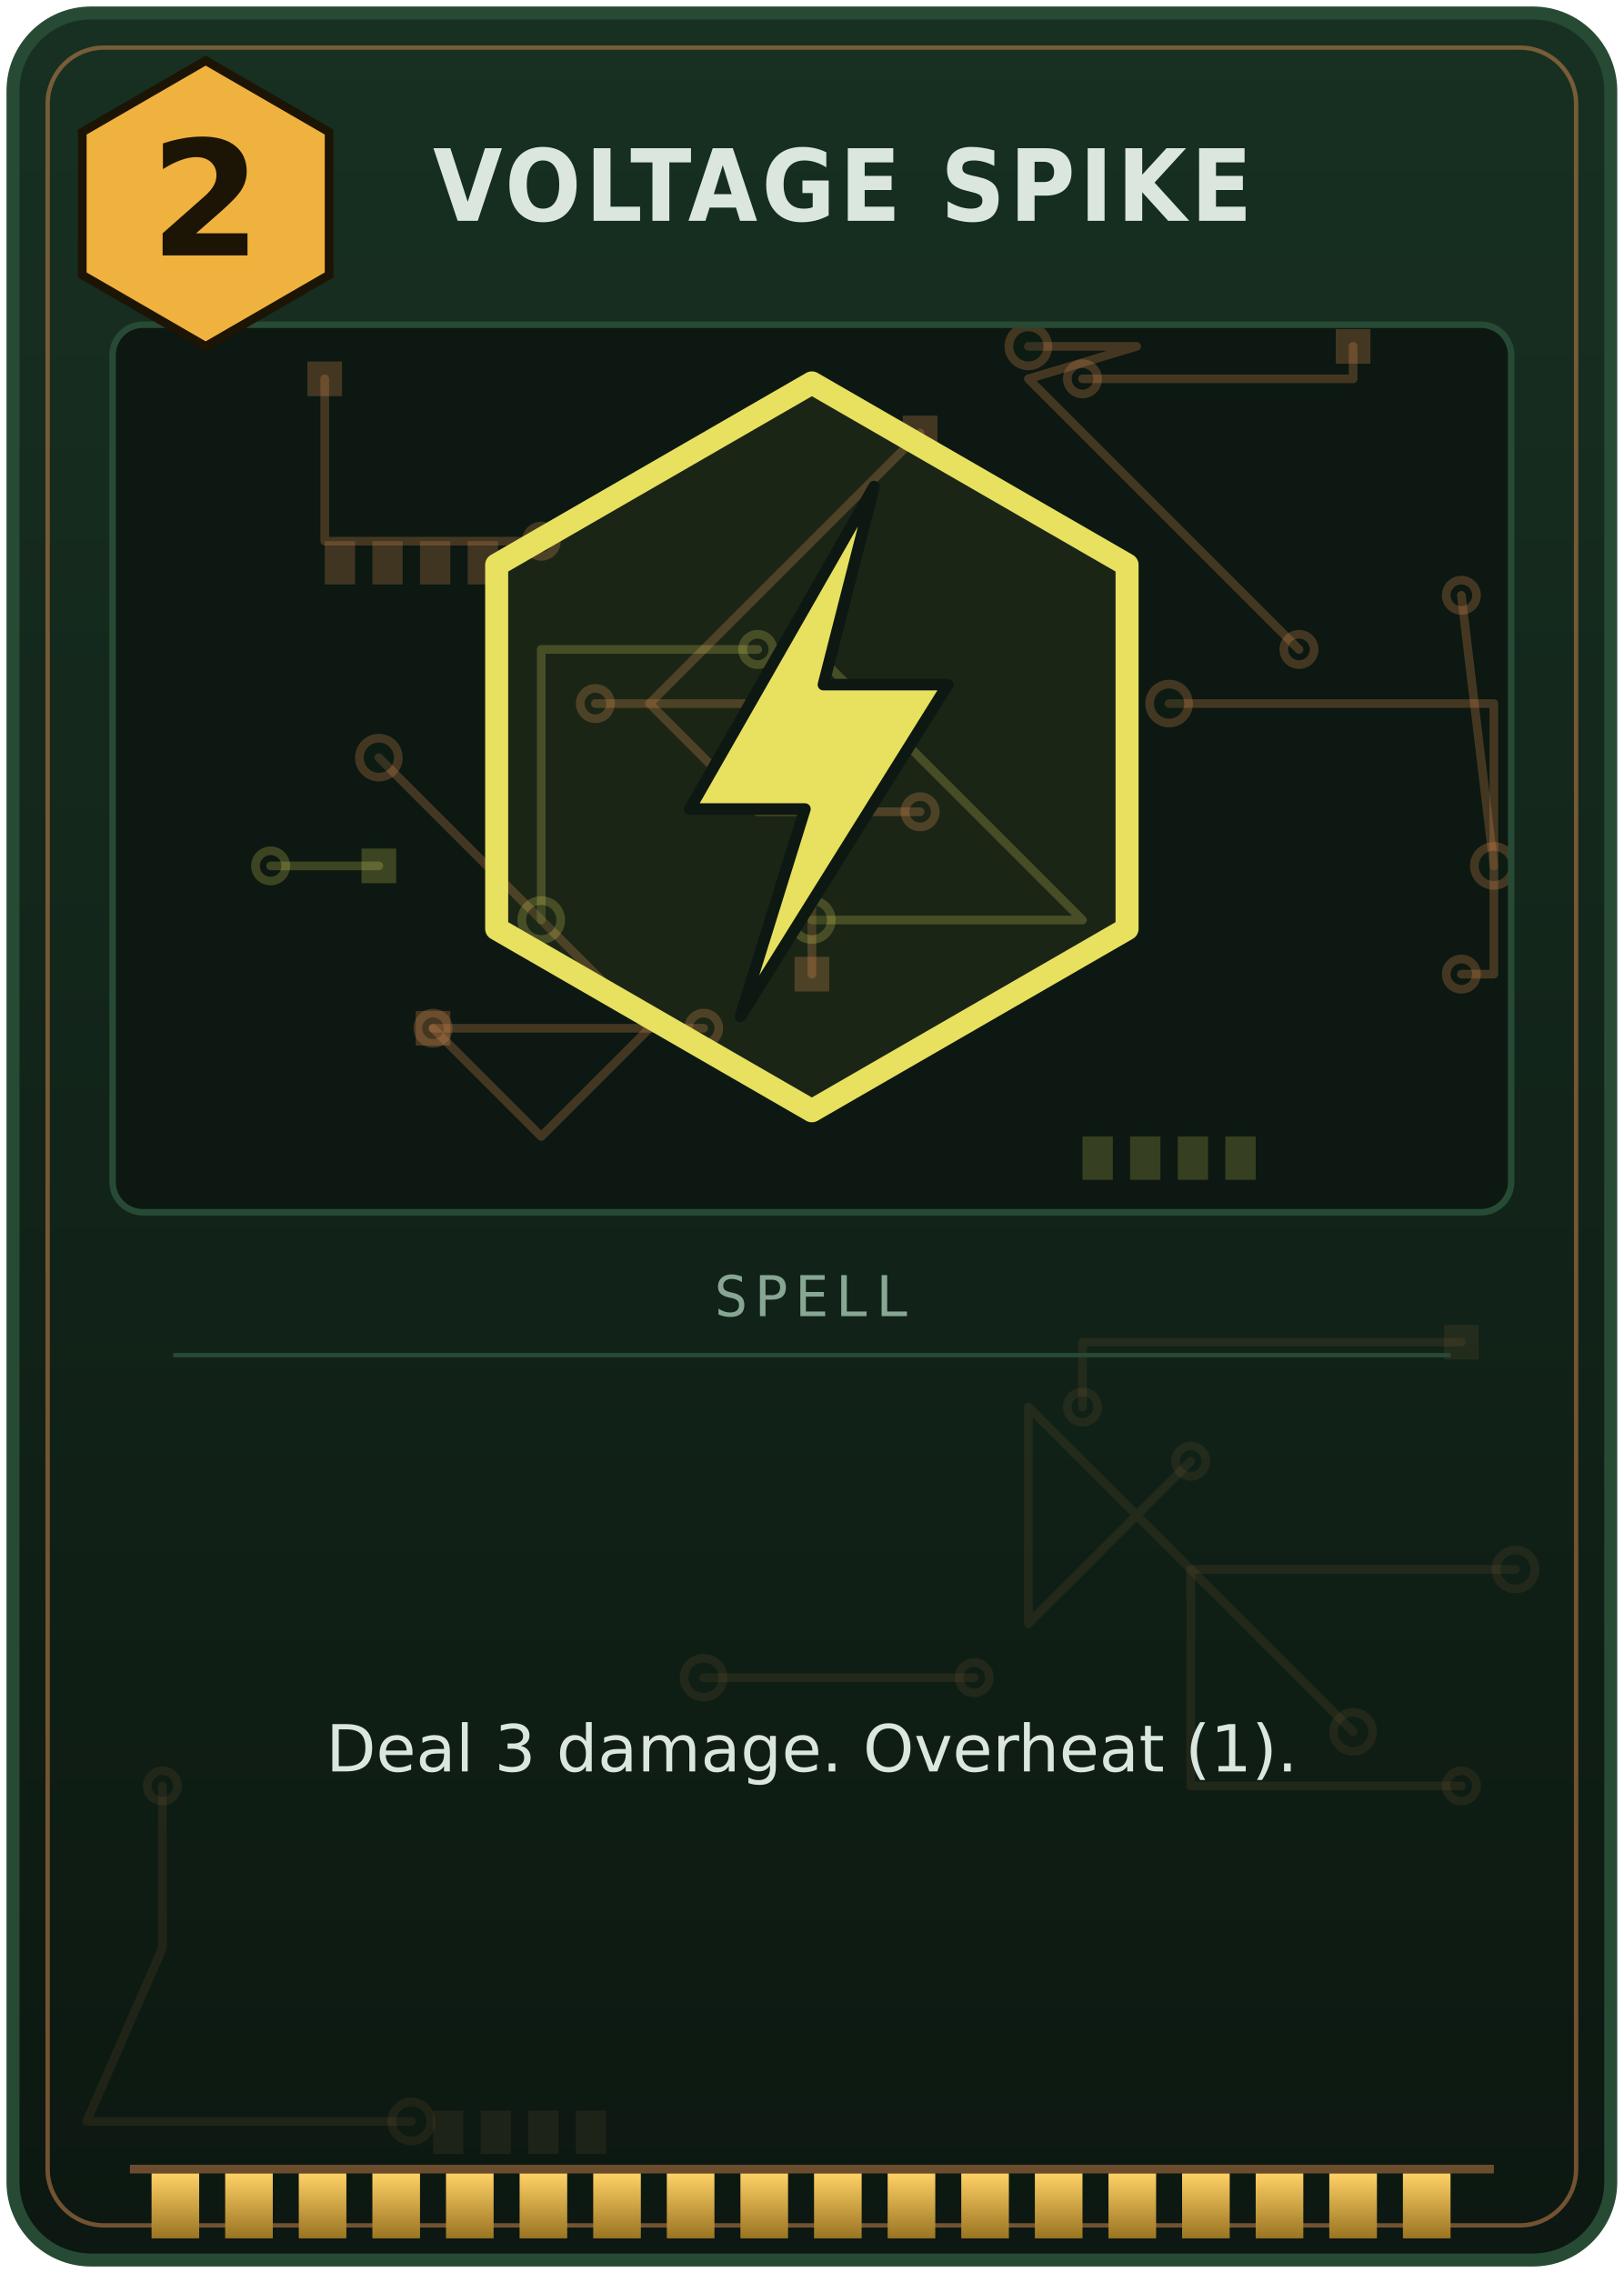
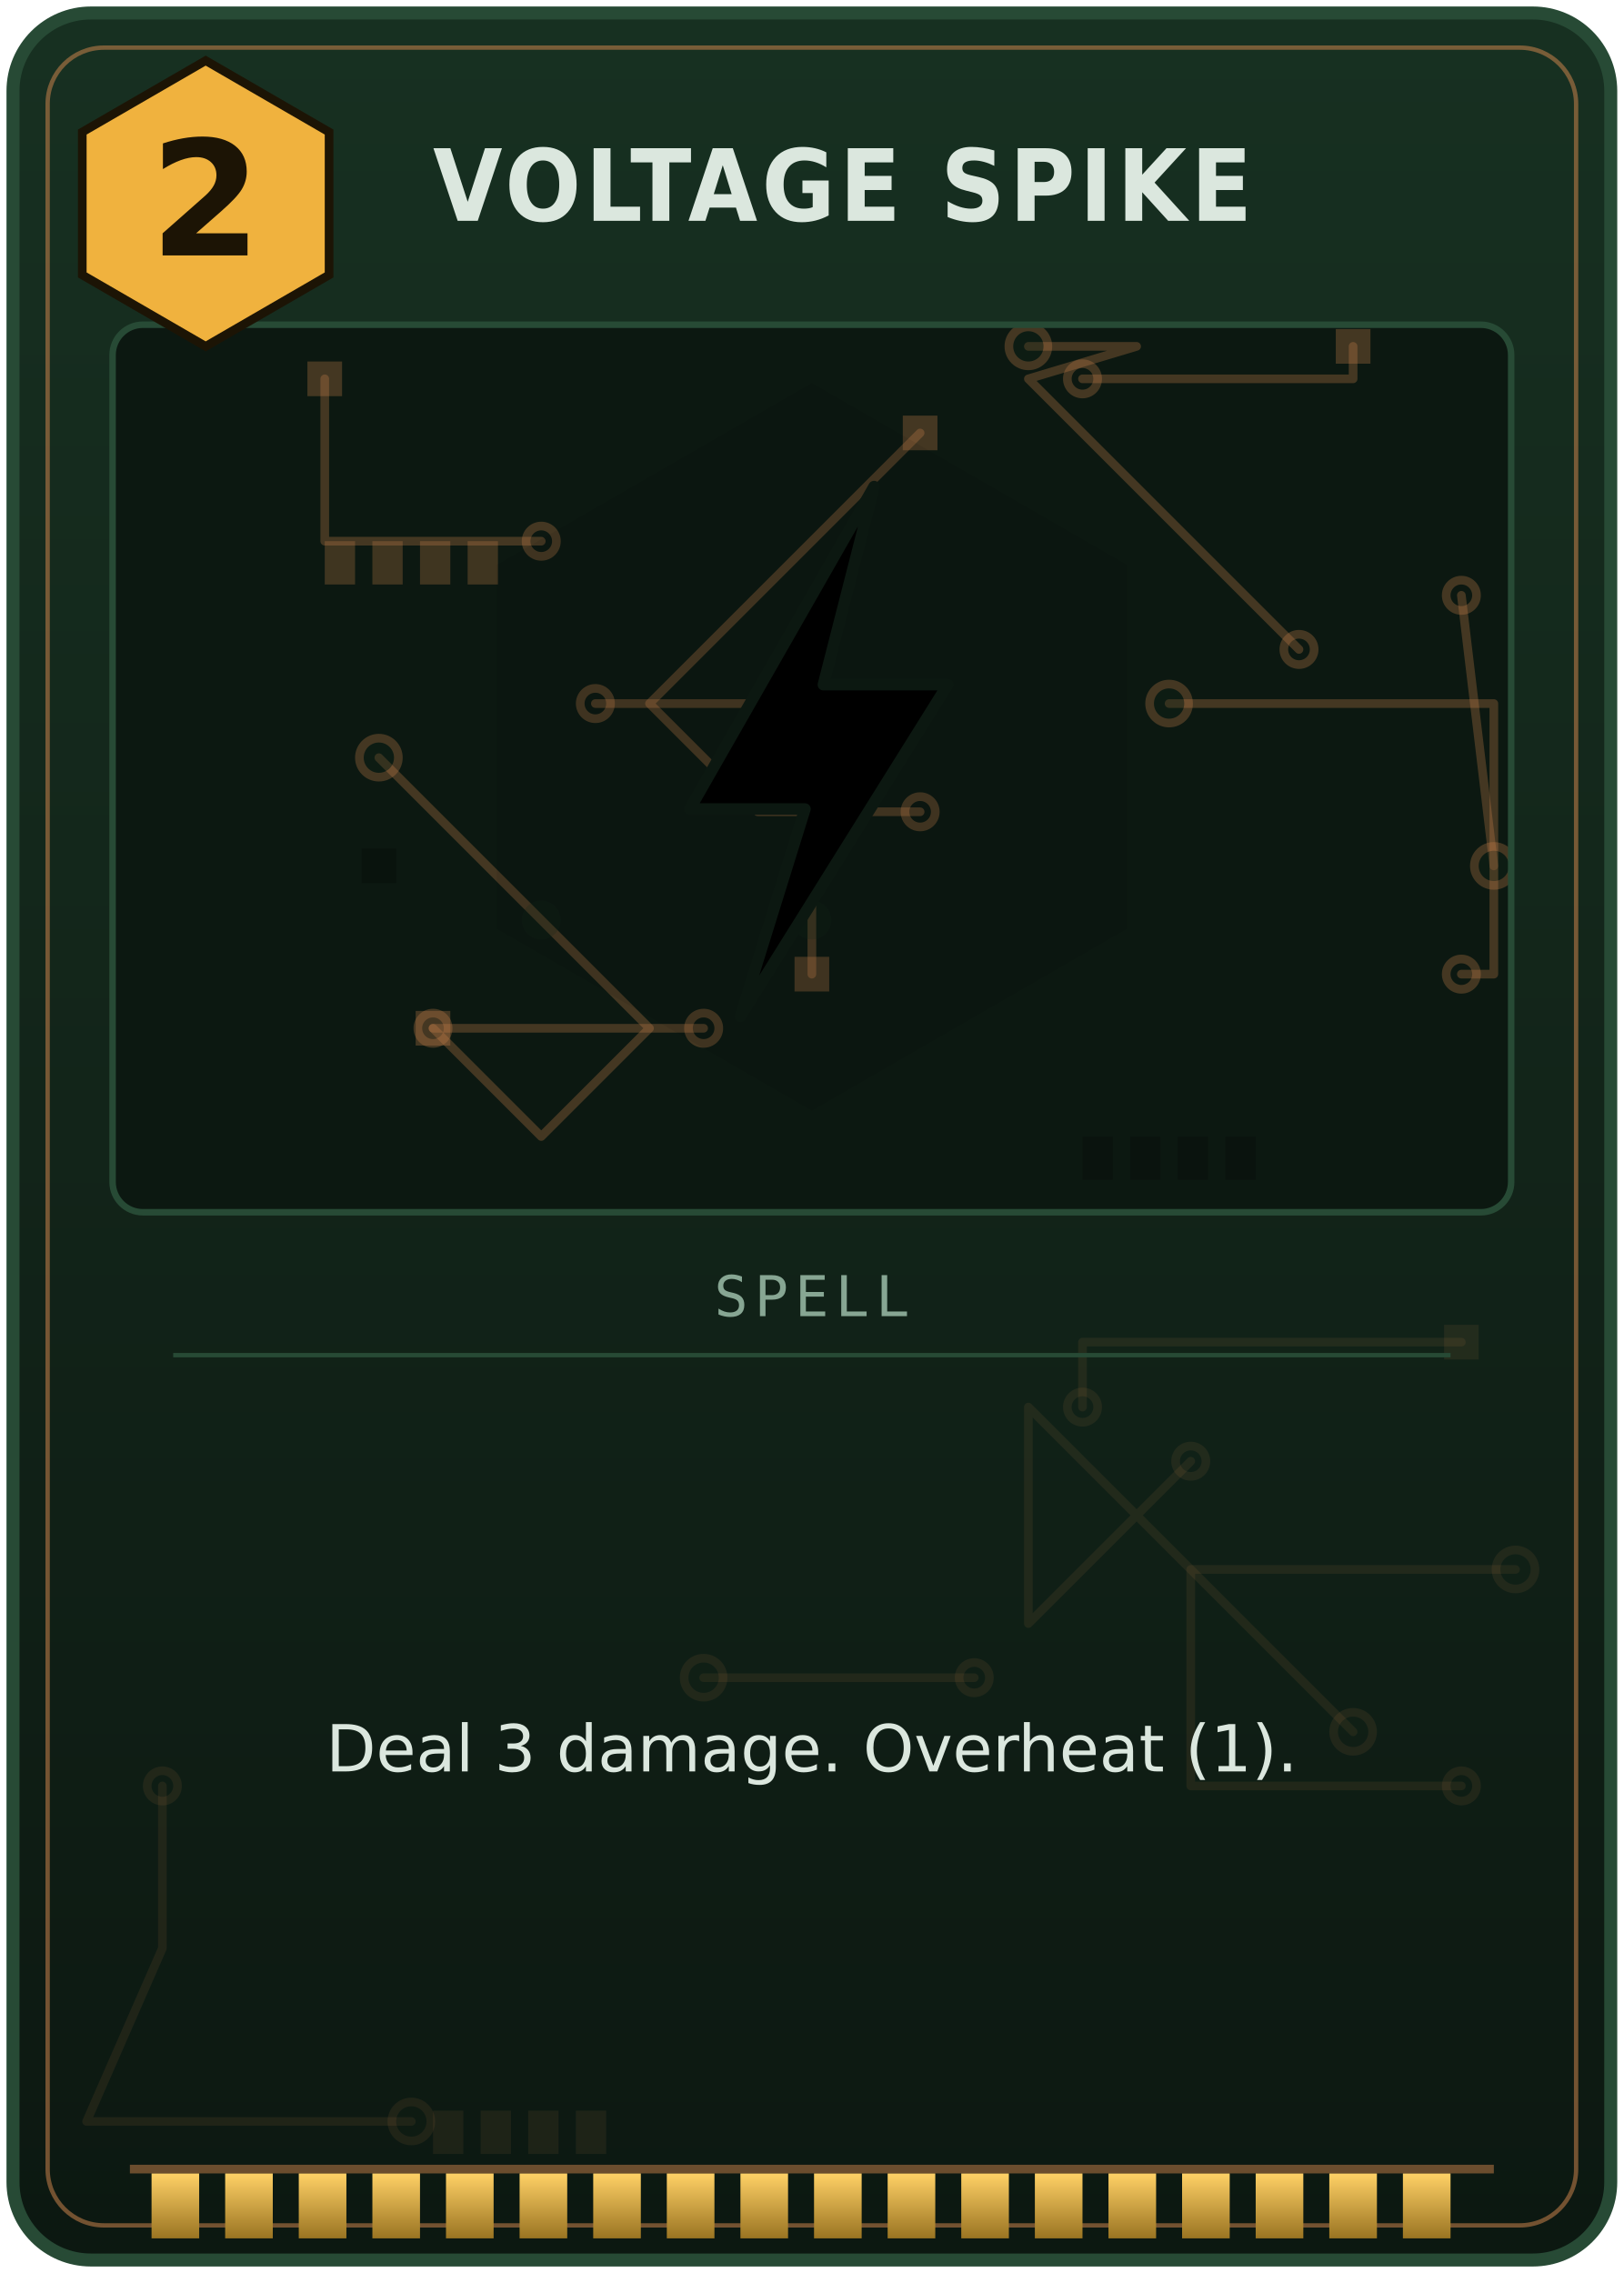
<svg xmlns="http://www.w3.org/2000/svg" width="750" height="1050" viewBox="0 0 750 1050">
  <defs>
    <linearGradient id="bggrad" x1="0" y1="0" x2="0" y2="1">
      <stop offset="0" stop-color="#173021" />
      <stop offset="0.5" stop-color="#122419" />
      <stop offset="1" stop-color="#0c1811" />
    </linearGradient>
    <linearGradient id="guldgrad" x1="0" y1="0" x2="0" y2="1">
      <stop offset="0" stop-color="#ffd166" />
      <stop offset="1" stop-color="#9a7422" />
    </linearGradient>
    <clipPath id="artclip">
      <rect x="52" y="150" width="646" height="410" rx="14" />
    </clipPath>
  </defs>
  <rect x="6" y="6" width="738" height="1038" rx="36" fill="url(#bggrad)" stroke="#274a35" stroke-width="6" />
  <rect x="22" y="22" width="706" height="1006" rx="26" fill="none" stroke="#c9814a" stroke-width="2" opacity="0.55" />
  <circle cx="500" cy="650" r="7" fill="none" stroke="#c9814a" stroke-width="4" opacity="0.1" />
  <path d="M 500 650 L 500 620 L 550 620 L 675 620" fill="none" stroke="#c9814a" stroke-width="4" stroke-linecap="round" stroke-linejoin="round" opacity="0.1" />
  <rect x="667" y="612" width="16" height="16" fill="#c9814a" opacity="0.1" />
  <circle cx="675" cy="825" r="7" fill="none" stroke="#c9814a" stroke-width="4" opacity="0.1" />
  <path d="M 675 825 L 550 825 L 550 725 L 700 725" fill="none" stroke="#c9814a" stroke-width="4" stroke-linecap="round" stroke-linejoin="round" opacity="0.1" />
  <circle cx="700" cy="725" r="9" fill="#122419" stroke="#c9814a" stroke-width="4" opacity="0.1" />
  <circle cx="450" cy="775" r="7" fill="none" stroke="#c9814a" stroke-width="4" opacity="0.1" />
  <path d="M 450 775 L 325 775" fill="none" stroke="#c9814a" stroke-width="4" stroke-linecap="round" stroke-linejoin="round" opacity="0.1" />
  <circle cx="325" cy="775" r="9" fill="#122419" stroke="#c9814a" stroke-width="4" opacity="0.1" />
  <circle cx="75" cy="825" r="7" fill="none" stroke="#c9814a" stroke-width="4" opacity="0.1" />
  <path d="M 75 825 L 75 900 L 40 980 L 190 980" fill="none" stroke="#c9814a" stroke-width="4" stroke-linecap="round" stroke-linejoin="round" opacity="0.1" />
  <circle cx="190" cy="980" r="9" fill="#122419" stroke="#c9814a" stroke-width="4" opacity="0.1" />
  <circle cx="550" cy="675" r="7" fill="none" stroke="#c9814a" stroke-width="4" opacity="0.1" />
  <path d="M 550 675 L 475 750 L 475 650 L 625 800" fill="none" stroke="#c9814a" stroke-width="4" stroke-linecap="round" stroke-linejoin="round" opacity="0.1" />
  <circle cx="625" cy="800" r="9" fill="#122419" stroke="#c9814a" stroke-width="4" opacity="0.1" />
  <rect x="200" y="975" width="14" height="20" fill="#c9814a" opacity="0.09" />
  <rect x="222" y="975" width="14" height="20" fill="#c9814a" opacity="0.09" />
  <rect x="244" y="975" width="14" height="20" fill="#c9814a" opacity="0.09" />
  <rect x="266" y="975" width="14" height="20" fill="#c9814a" opacity="0.09" />
  <g clip-path="url(#artclip)">
    <rect x="52" y="150" width="646" height="410" fill="#0c1811" />
    <circle cx="600" cy="300" r="7" fill="none" stroke="#c9814a" stroke-width="4" opacity="0.3" />
    <path d="M 600 300 L 475 175 L 525 160 L 475 160" fill="none" stroke="#c9814a" stroke-width="4" stroke-linecap="round" stroke-linejoin="round" opacity="0.3" />
    <circle cx="475" cy="160" r="9" fill="#122419" stroke="#c9814a" stroke-width="4" opacity="0.3" />
    <circle cx="200" cy="475" r="7" fill="none" stroke="#c9814a" stroke-width="4" opacity="0.3" />
    <path d="M 200 475 L 250 525 L 300 475 L 175 350" fill="none" stroke="#c9814a" stroke-width="4" stroke-linecap="round" stroke-linejoin="round" opacity="0.3" />
    <circle cx="175" cy="350" r="9" fill="#122419" stroke="#c9814a" stroke-width="4" opacity="0.3" />
    <circle cx="500" cy="175" r="7" fill="none" stroke="#c9814a" stroke-width="4" opacity="0.3" />
    <path d="M 500 175 L 625 175 L 625 160" fill="none" stroke="#c9814a" stroke-width="4" stroke-linecap="round" stroke-linejoin="round" opacity="0.3" />
    <rect x="617" y="152" width="16" height="16" fill="#c9814a" opacity="0.3" />
    <circle cx="250" cy="250" r="7" fill="none" stroke="#c9814a" stroke-width="4" opacity="0.3" />
    <path d="M 250 250 L 150 250 L 150 175" fill="none" stroke="#c9814a" stroke-width="4" stroke-linecap="round" stroke-linejoin="round" opacity="0.3" />
    <rect x="142" y="167" width="16" height="16" fill="#c9814a" opacity="0.3" />
    <circle cx="425" cy="375" r="7" fill="none" stroke="#c9814a" stroke-width="4" opacity="0.3" />
    <path d="M 425 375 L 350 375 L 300 325 L 425 200" fill="none" stroke="#c9814a" stroke-width="4" stroke-linecap="round" stroke-linejoin="round" opacity="0.3" />
    <rect x="417" y="192" width="16" height="16" fill="#c9814a" opacity="0.3" />
    <circle cx="275" cy="325" r="7" fill="none" stroke="#c9814a" stroke-width="4" opacity="0.3" />
    <path d="M 275 325 L 375 325 L 375 450" fill="none" stroke="#c9814a" stroke-width="4" stroke-linecap="round" stroke-linejoin="round" opacity="0.3" />
    <rect x="367" y="442" width="16" height="16" fill="#c9814a" opacity="0.3" />
    <circle cx="675" cy="275" r="7" fill="none" stroke="#c9814a" stroke-width="4" opacity="0.3" />
    <path d="M 675 275 L 690 400" fill="none" stroke="#c9814a" stroke-width="4" stroke-linecap="round" stroke-linejoin="round" opacity="0.3" />
    <circle cx="690" cy="400" r="9" fill="#122419" stroke="#c9814a" stroke-width="4" opacity="0.3" />
    <circle cx="325" cy="475" r="7" fill="none" stroke="#c9814a" stroke-width="4" opacity="0.3" />
    <path d="M 325 475 L 200 475" fill="none" stroke="#c9814a" stroke-width="4" stroke-linecap="round" stroke-linejoin="round" opacity="0.3" />
    <rect x="192" y="467" width="16" height="16" fill="#c9814a" opacity="0.3" />
    <circle cx="675" cy="450" r="7" fill="none" stroke="#c9814a" stroke-width="4" opacity="0.3" />
    <path d="M 675 450 L 690 450 L 690 325 L 540 325" fill="none" stroke="#c9814a" stroke-width="4" stroke-linecap="round" stroke-linejoin="round" opacity="0.3" />
    <circle cx="540" cy="325" r="9" fill="#122419" stroke="#c9814a" stroke-width="4" opacity="0.3" />
    <rect x="150" y="250" width="14" height="20" fill="#c9814a" opacity="0.27" />
    <rect x="172" y="250" width="14" height="20" fill="#c9814a" opacity="0.27" />
    <rect x="194" y="250" width="14" height="20" fill="#c9814a" opacity="0.27" />
    <rect x="216" y="250" width="14" height="20" fill="#c9814a" opacity="0.27" />
-     <circle cx="125" cy="400" r="7" fill="none" stroke="#e8e05f" stroke-width="4" opacity="0.22" />
-     <path d="M 125 400 L 175 400" fill="none" stroke="#e8e05f" stroke-width="4" stroke-linecap="round" stroke-linejoin="round" opacity="0.22" />
-     <rect x="167" y="392" width="16" height="16" fill="#e8e05f" opacity="0.22" />
-     <circle cx="350" cy="300" r="7" fill="none" stroke="#e8e05f" stroke-width="4" opacity="0.22" />
-     <path d="M 350 300 L 250 300 L 250 425" fill="none" stroke="#e8e05f" stroke-width="4" stroke-linecap="round" stroke-linejoin="round" opacity="0.22" />
-     <circle cx="250" cy="425" r="9" fill="#122419" stroke="#e8e05f" stroke-width="4" opacity="0.22" />
-     <circle cx="375" cy="300" r="7" fill="none" stroke="#e8e05f" stroke-width="4" opacity="0.22" />
-     <path d="M 375 300 L 500 425 L 375 425" fill="none" stroke="#e8e05f" stroke-width="4" stroke-linecap="round" stroke-linejoin="round" opacity="0.22" />
-     <circle cx="375" cy="425" r="9" fill="#122419" stroke="#e8e05f" stroke-width="4" opacity="0.22" />
-     <rect x="500" y="525" width="14" height="20" fill="#e8e05f" opacity="0.198" />
-     <rect x="522" y="525" width="14" height="20" fill="#e8e05f" opacity="0.198" />
-     <rect x="544" y="525" width="14" height="20" fill="#e8e05f" opacity="0.198" />
-     <rect x="566" y="525" width="14" height="20" fill="#e8e05f" opacity="0.198" />
+     <circle cx="125" cy="400" r="7" fill="none" stroke="undefined" stroke-width="4" opacity="0.22" />
+     <path d="M 125 400 L 175 400" fill="none" stroke="undefined" stroke-width="4" stroke-linecap="round" stroke-linejoin="round" opacity="0.22" />
+     <rect x="167" y="392" width="16" height="16" fill="undefined" opacity="0.22" />
+     <circle cx="350" cy="300" r="7" fill="none" stroke="undefined" stroke-width="4" opacity="0.22" />
+     <path d="M 350 300 L 250 300 L 250 425" fill="none" stroke="undefined" stroke-width="4" stroke-linecap="round" stroke-linejoin="round" opacity="0.22" />
+     <circle cx="250" cy="425" r="9" fill="#122419" stroke="undefined" stroke-width="4" opacity="0.22" />
+     <circle cx="375" cy="300" r="7" fill="none" stroke="undefined" stroke-width="4" opacity="0.22" />
+     <path d="M 375 300 L 500 425 L 375 425" fill="none" stroke="undefined" stroke-width="4" stroke-linecap="round" stroke-linejoin="round" opacity="0.22" />
+     <circle cx="375" cy="425" r="9" fill="#122419" stroke="undefined" stroke-width="4" opacity="0.22" />
+     <rect x="500" y="525" width="14" height="20" fill="undefined" opacity="0.198" />
+     <rect x="522" y="525" width="14" height="20" fill="undefined" opacity="0.198" />
+     <rect x="544" y="525" width="14" height="20" fill="undefined" opacity="0.198" />
+     <rect x="566" y="525" width="14" height="20" fill="undefined" opacity="0.198" />
    <g transform="translate(375 345) scale(1.064) translate(-375 -345)">
-       <polygon points="511.832,266 511.832,424 375,503 238.168,424 238.168,266 375,187" fill="none" stroke="#e8e05f" stroke-width="10" stroke-linejoin="round" />
-       <polygon points="511.832,266 511.832,424 375,503 238.168,424 238.168,266 375,187" fill="#e8e05f" opacity="0.07" />
-       <path d="M 402 232 L 322 372 L 372 372 L 344 462 L 434 318 L 380 318 Z" fill="#e8e05f" stroke="#0c1811" stroke-width="5" stroke-linejoin="round" />
+       <polygon points="511.832,266 511.832,424 375,503 238.168,424 238.168,266 375,187" fill="none" stroke="undefined" stroke-width="10" stroke-linejoin="round" />
+       <polygon points="511.832,266 511.832,424 375,503 238.168,424 238.168,266 375,187" fill="undefined" opacity="0.07" />
+       <path d="M 402 232 L 322 372 L 372 372 L 344 462 L 434 318 L 380 318 Z" fill="undefined" stroke="#0c1811" stroke-width="5" stroke-linejoin="round" />
    </g>
  </g>
  <rect x="52" y="150" width="646" height="410" rx="14" fill="none" stroke="#274a35" stroke-width="3" />
  <text x="200" y="102" font-family="DejaVu Sans Condensed" font-weight="bold" font-size="46" letter-spacing="2" fill="#dbe7de">VOLTAGE SPIKE</text>
  <polygon points="95,28 152,61 152,127 95,160 38,127 38,61" fill="#f0b23e" stroke="#1c1405" stroke-width="4" />
  <text x="95" y="118" text-anchor="middle" font-family="DejaVu Sans" font-weight="bold" font-size="74" fill="#1c1405">2</text>
  <text x="375" y="608" text-anchor="middle" font-family="DejaVu Sans Mono" font-size="26" letter-spacing="3" fill="#87a693">SPELL</text>
  <line x1="80" y1="626" x2="670" y2="626" stroke="#274a35" stroke-width="2" />
  <text x="375" y="818.3" text-anchor="middle" font-family="DejaVu Sans" font-size="30" fill="#dbe7de">Deal 3 damage. Overheat (1).</text>
  <rect x="70" y="1004" width="22" height="30" fill="url(#guldgrad)" />
  <rect x="104" y="1004" width="22" height="30" fill="url(#guldgrad)" />
  <rect x="138" y="1004" width="22" height="30" fill="url(#guldgrad)" />
  <rect x="172" y="1004" width="22" height="30" fill="url(#guldgrad)" />
  <rect x="206" y="1004" width="22" height="30" fill="url(#guldgrad)" />
  <rect x="240" y="1004" width="22" height="30" fill="url(#guldgrad)" />
  <rect x="274" y="1004" width="22" height="30" fill="url(#guldgrad)" />
  <rect x="308" y="1004" width="22" height="30" fill="url(#guldgrad)" />
  <rect x="342" y="1004" width="22" height="30" fill="url(#guldgrad)" />
  <rect x="376" y="1004" width="22" height="30" fill="url(#guldgrad)" />
  <rect x="410" y="1004" width="22" height="30" fill="url(#guldgrad)" />
  <rect x="444" y="1004" width="22" height="30" fill="url(#guldgrad)" />
  <rect x="478" y="1004" width="22" height="30" fill="url(#guldgrad)" />
  <rect x="512" y="1004" width="22" height="30" fill="url(#guldgrad)" />
  <rect x="546" y="1004" width="22" height="30" fill="url(#guldgrad)" />
  <rect x="580" y="1004" width="22" height="30" fill="url(#guldgrad)" />
  <rect x="614" y="1004" width="22" height="30" fill="url(#guldgrad)" />
  <rect x="648" y="1004" width="22" height="30" fill="url(#guldgrad)" />
  <rect x="60" y="1000" width="630" height="4" fill="#c9814a" opacity="0.5" />
</svg>
